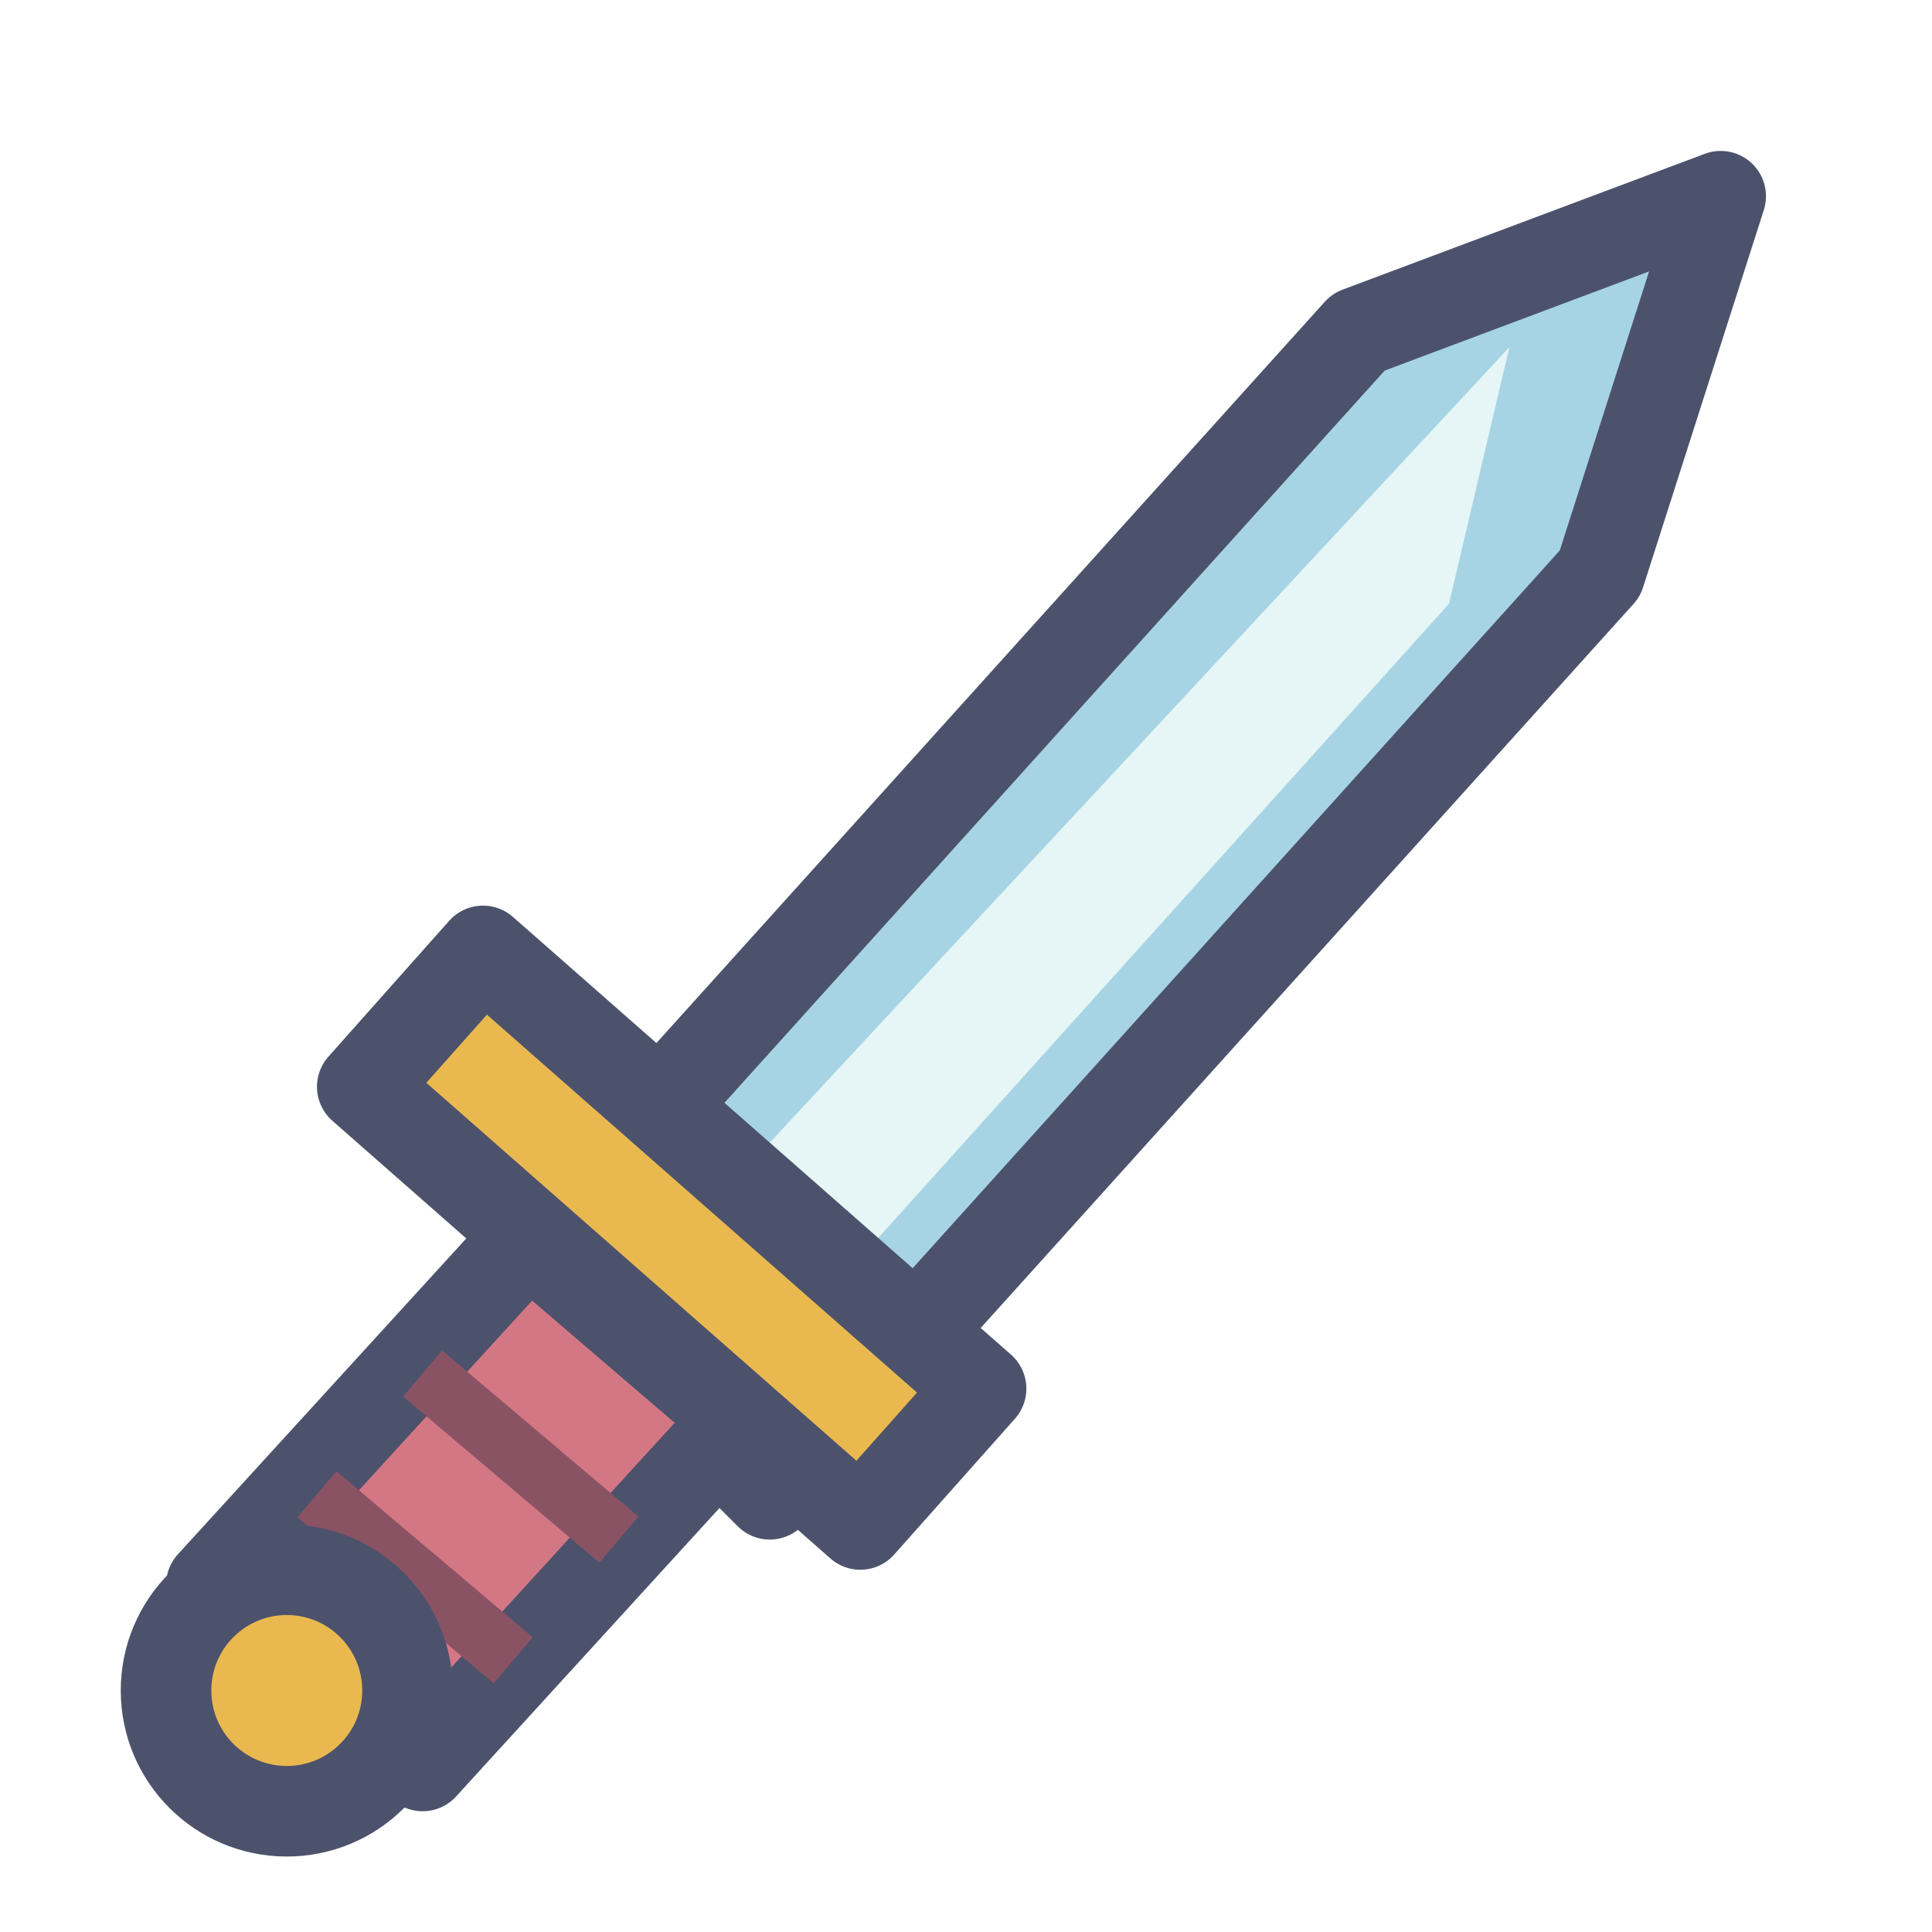
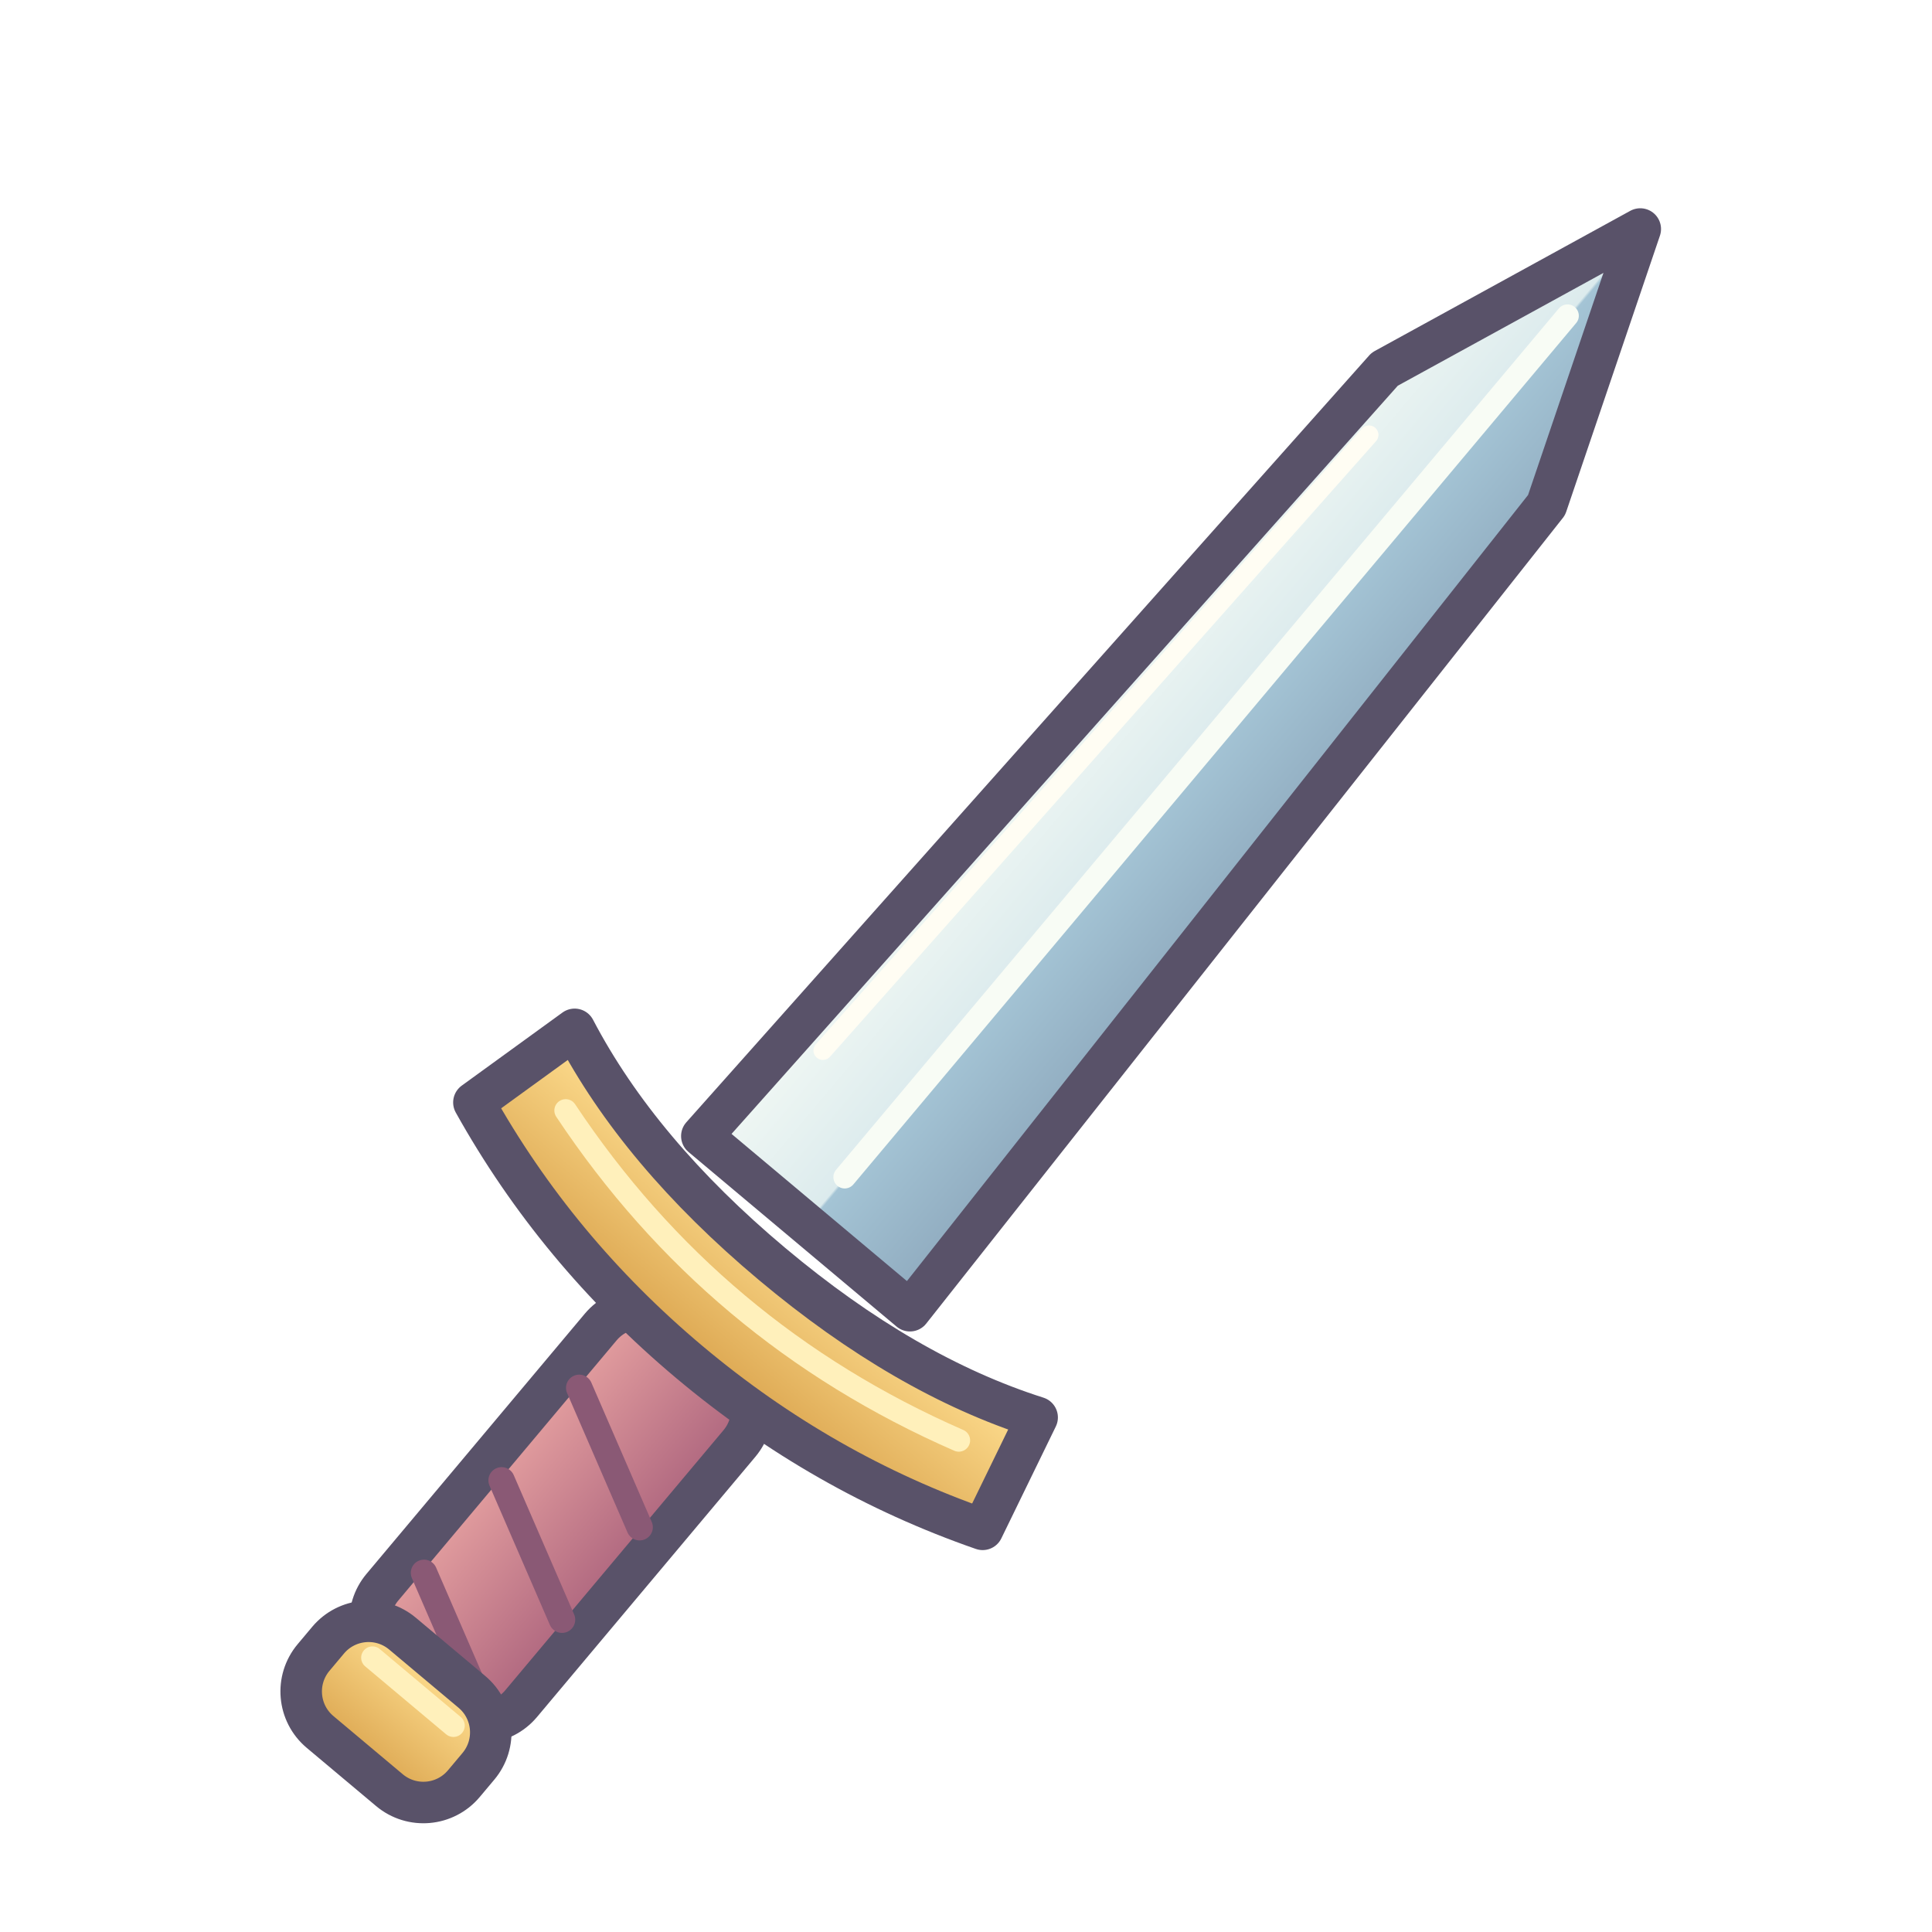
- <svg xmlns="http://www.w3.org/2000/svg" width="128" height="128" viewBox="0 0 128 128">
-   <g stroke="#4d526c" stroke-width="6" stroke-linejoin="round">
-     <path fill="#a6d4e4" d="m35 83 55-61 24-9-8 25-55 61Z" />
-     <path fill="#e6f5f5" stroke="none" d="m47 80 53-57-4 17-45 50Z" />
-     <path fill="#e9b950" d="m24 72 33 29 8-9-33-29Z" />
-     <path fill="#d47785" d="m14 105 21-23 14 12-21 23Z" />
-     <path d="m21 99 13 11M28 91l13 11" fill="none" stroke="#8a5364" stroke-width="4" />
-     <circle fill="#e9b950" cx="19" cy="112" r="8" />
+ <svg xmlns="http://www.w3.org/2000/svg" width="256" height="256" viewBox="0 0 256 256">
+   <defs>
+     <linearGradient id="blade" x1="0" y1="0" x2="1" y2="0">
+       <stop stop-color="#f1f8f4" />
+       <stop offset=".5" stop-color="#dcebed" />
+       <stop offset=".51" stop-color="#a4c4d5" />
+       <stop offset="1" stop-color="#8faabe" />
+     </linearGradient>
+     <linearGradient id="gold" x1="0" y1="0" x2="0" y2="1">
+       <stop stop-color="#ffdf91" />
+       <stop offset="1" stop-color="#dba54f" />
+     </linearGradient>
+     <linearGradient id="grip" x1="0" y1="0" x2="1" y2="0">
+       <stop stop-color="#e5a0a0" />
+       <stop offset="1" stop-color="#ad657e" />
+     </linearGradient>
+   </defs>
+   <g transform="translate(101 169) rotate(40)" stroke="#595269" stroke-width="5.5" stroke-linejoin="round" stroke-linecap="round">
+     <path d="M-18-9-14-145 0-181 14-145 18-9Z" fill="url(#blade)" />
+     <path d="M0-166V-17" stroke="#f8fcf5" stroke-width="3" />
+     <path d="m-10-137-3 109" stroke="#fffdf3" stroke-width="2.5" />
+     <rect x="-12" y="12" width="24" height="59" rx="7" fill="url(#grip)" />
+     <path d="m-9 27 18 9m-18 7 18 9m-18 7 18 9" fill="none" stroke="#8a5975" stroke-width="3.5" />
+     <path d="M-40-9q17 7 40 7t40-7l4 16q-21 8-44 8t-44-8Z" fill="url(#gold)" />
+     <path d="M-34 0q34 10 68 0" fill="none" stroke="#fff0bb" stroke-width="3" />
+     <rect x="-13" y="67" width="26" height="17" rx="7" fill="url(#gold)" />
+     <path d="M-7 72H7" stroke="#fff0bb" stroke-width="3" />
  </g>
</svg>
